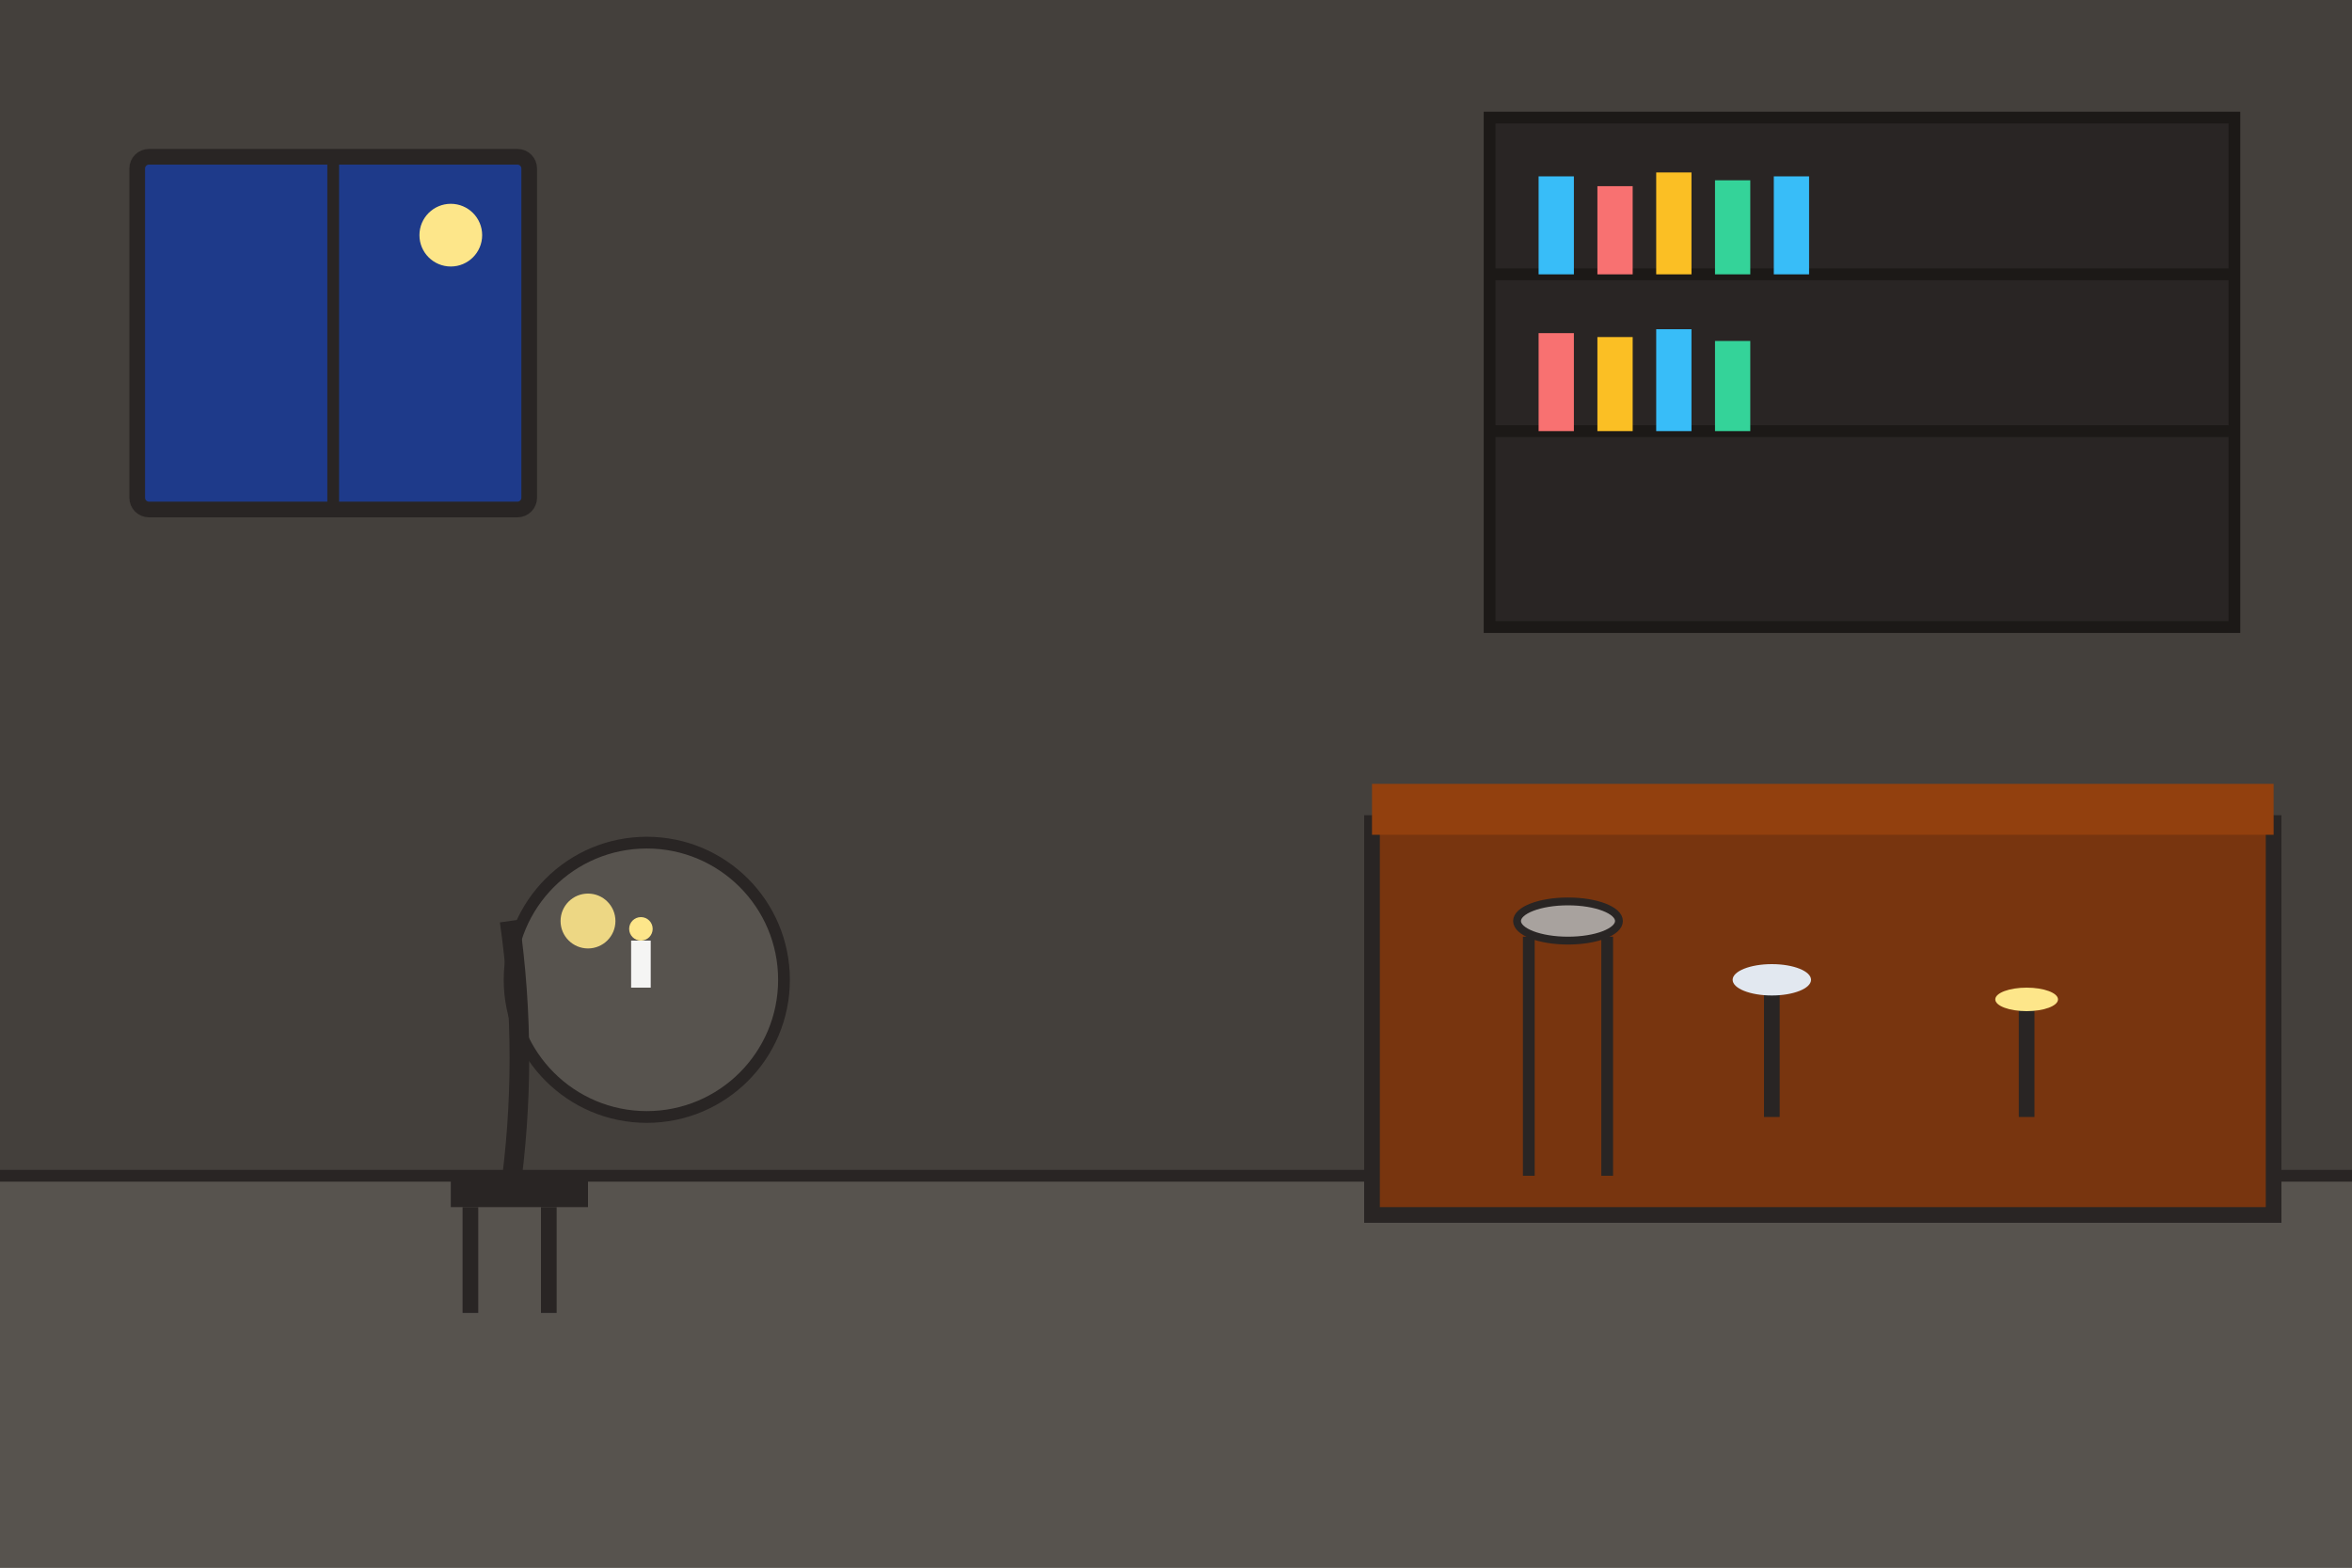
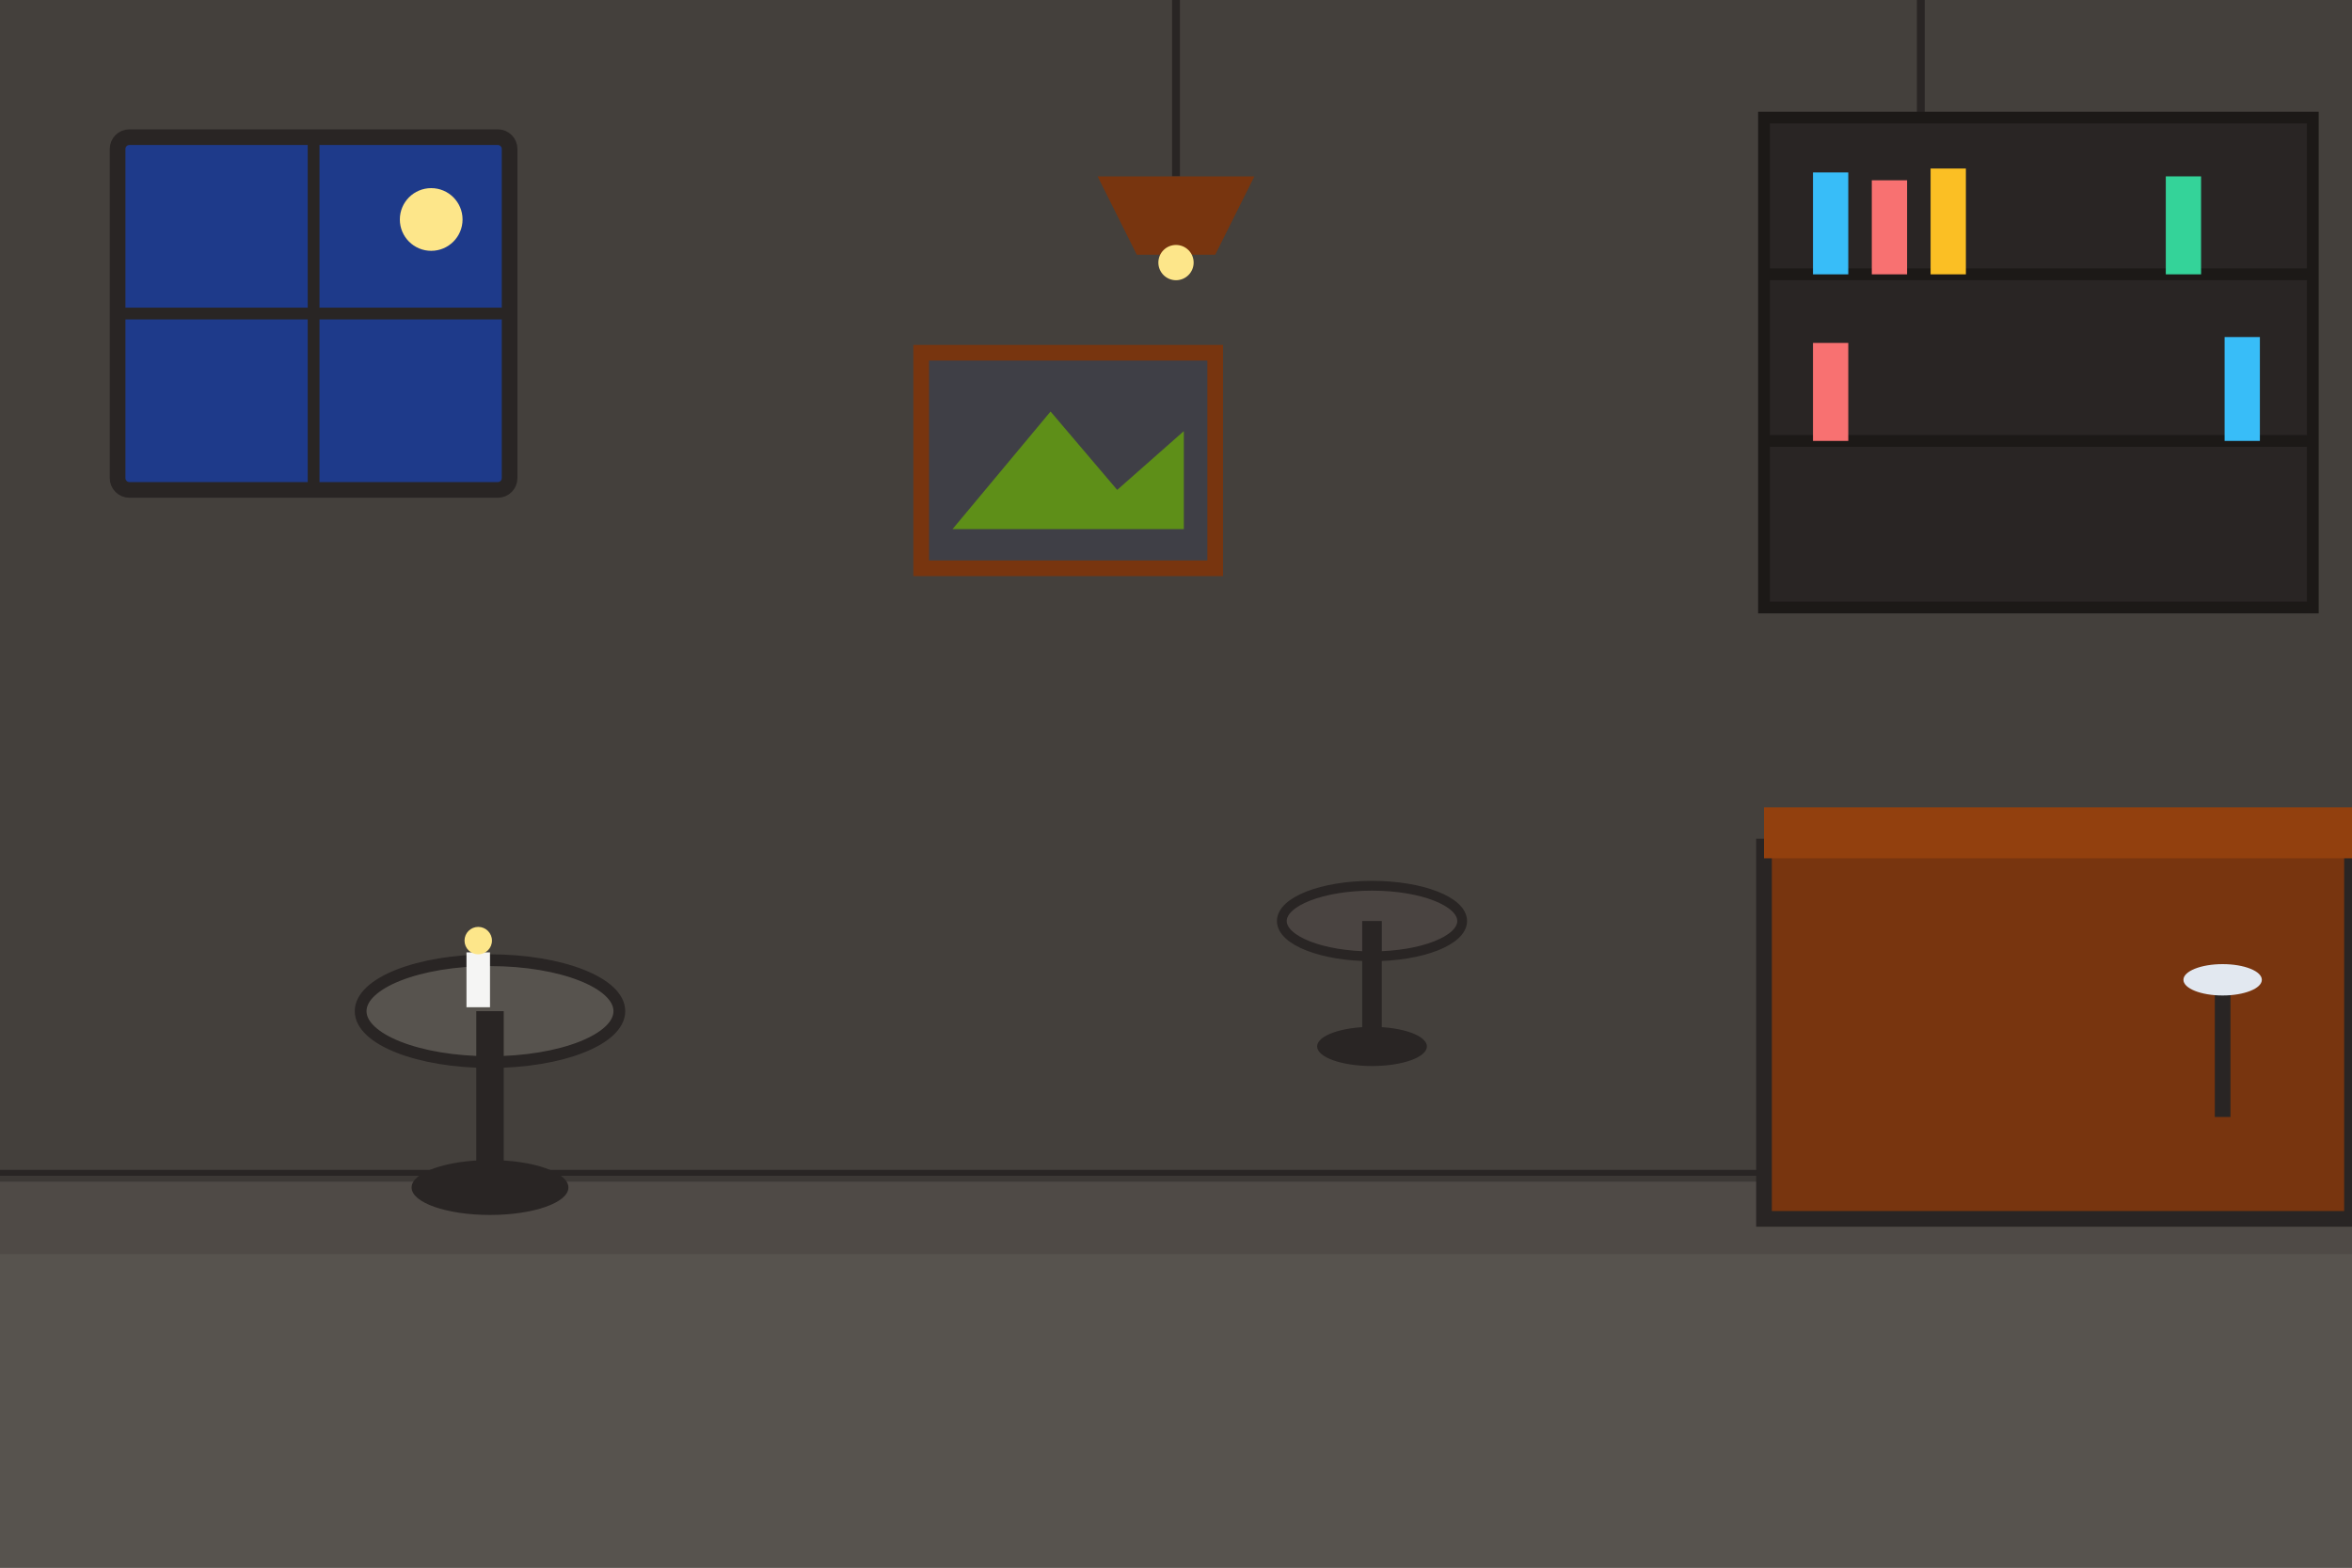
<svg xmlns="http://www.w3.org/2000/svg" viewBox="0 0 1200 800" role="img">
  <rect width="1200" height="800" fill="#44403c" />
  <rect x="0" y="600" width="1200" height="200" fill="#57534e" />
  <line x1="0" y1="600" x2="1200" y2="600" stroke="#292524" stroke-width="6" />
-   <rect x="70" y="80" width="200" height="180" rx="6" fill="#1e3a8a" stroke="#292524" stroke-width="8" />
-   <circle cx="230" cy="120" r="16" fill="#fde68a" />
-   <line x1="170" y1="80" x2="170" y2="260" stroke="#292524" stroke-width="6" />
-   <rect x="760" y="60" width="380" height="260" fill="#292524" stroke="#1c1917" stroke-width="6" />
-   <line x1="760" y1="140" x2="1140" y2="140" stroke="#1c1917" stroke-width="6" />
-   <line x1="760" y1="220" x2="1140" y2="220" stroke="#1c1917" stroke-width="6" />
+   <path d="M0 600 L1200 600 L1200 640 L0 640 Z" fill="#4a4441" opacity="0.6" />
+   <rect x="60" y="70" width="200" height="180" rx="6" fill="#1e3a8a" stroke="#292524" stroke-width="8" />
+   <circle cx="220" cy="112" r="16" fill="#fde68a" />
+   <line x1="160" y1="70" x2="160" y2="250" stroke="#292524" stroke-width="6" />
+   <line x1="60" y1="160" x2="260" y2="160" stroke="#292524" stroke-width="6" />
+   <g stroke="#292524" stroke-width="4">
+     <line x1="600" y1="0" x2="600" y2="90" />
+     <line x1="980" y1="0" x2="980" y2="70" />
+   </g>
+   <path d="M560 90 L640 90 L620 130 L580 130 Z" fill="#78350f" />
+   <circle cx="600" cy="134" r="9" fill="#fde68a" />
+   <path d="M944 70 L1016 70 L998 106 L962 106 Z" fill="#78350f" />
+   <circle cx="980" cy="110" r="8" fill="#fde68a" />
+   <rect x="470" y="180" width="150" height="110" fill="#3f3f46" stroke="#78350f" stroke-width="8" />
+   <path d="M486 270 L536 210 L570 250 L604 220 L604 270 Z" fill="#65a30d" opacity="0.8" />
+   <rect x="900" y="60" width="280" height="250" fill="#292524" stroke="#1c1917" stroke-width="6" />
+   <line x1="900" y1="140" x2="1180" y2="140" stroke="#1c1917" stroke-width="6" />
+   <line x1="900" y1="225" x2="1180" y2="225" stroke="#1c1917" stroke-width="6" />
  <g>
-     <rect x="785" y="90" width="18" height="50" fill="#38bdf8" />
-     <rect x="815" y="95" width="18" height="45" fill="#f87171" />
-     <rect x="845" y="88" width="18" height="52" fill="#fbbf24" />
-     <rect x="875" y="92" width="18" height="48" fill="#34d399" />
-     <rect x="905" y="90" width="18" height="50" fill="#38bdf8" />
-     <rect x="785" y="170" width="18" height="50" fill="#f87171" />
-     <rect x="815" y="172" width="18" height="48" fill="#fbbf24" />
-     <rect x="845" y="168" width="18" height="52" fill="#38bdf8" />
-     <rect x="875" y="174" width="18" height="46" fill="#34d399" />
+     <rect x="925" y="88" width="18" height="52" fill="#38bdf8" />
+     <rect x="955" y="92" width="18" height="48" fill="#f87171" />
+     <rect x="985" y="86" width="18" height="54" fill="#fbbf24" />
+     <rect x="1105" y="90" width="18" height="50" fill="#34d399" />
+     <rect x="925" y="175" width="18" height="50" fill="#f87171" />
+     <rect x="1135" y="172" width="18" height="53" fill="#38bdf8" />
  </g>
-   <rect x="700" y="420" width="460" height="200" fill="#78350f" stroke="#292524" stroke-width="8" />
-   <rect x="700" y="400" width="460" height="26" fill="#92400e" />
+   <rect x="900" y="432" width="300" height="190" fill="#78350f" stroke="#292524" stroke-width="8" />
+   <rect x="900" y="412" width="300" height="26" fill="#92400e" />
  <g>
-     <rect x="900" y="500" width="8" height="70" fill="#292524" />
-     <ellipse cx="904" cy="500" rx="20" ry="8" fill="#e2e8f0" />
+     <rect x="1130" y="500" width="8" height="70" fill="#292524" />
+     <ellipse cx="1134" cy="500" rx="20" ry="8" fill="#e2e8f0" />
  </g>
-   <g>
-     <rect x="1030" y="510" width="8" height="60" fill="#292524" />
-     <ellipse cx="1034" cy="510" rx="16" ry="6" fill="#fde68a" />
-   </g>
-   <g>
-     <ellipse cx="800" cy="470" rx="26" ry="10" fill="#a8a29e" stroke="#292524" stroke-width="4" />
-     <line x1="780" y1="478" x2="780" y2="600" stroke="#292524" stroke-width="6" />
-     <line x1="820" y1="478" x2="820" y2="600" stroke="#292524" stroke-width="6" />
-   </g>
-   <g>
-     <circle cx="330" cy="500" r="70" fill="#57534e" stroke="#292524" stroke-width="6" />
-     <circle cx="300" cy="470" r="14" fill="#fde68a" opacity="0.9" />
-     <path d="M260 610 q10 -70 0 -140" fill="none" stroke="#292524" stroke-width="10" />
-     <rect x="230" y="600" width="70" height="16" fill="#292524" />
-     <line x1="240" y1="616" x2="240" y2="670" stroke="#292524" stroke-width="8" />
-     <line x1="280" y1="616" x2="280" y2="670" stroke="#292524" stroke-width="8" />
-   </g>
-   <rect x="322" y="480" width="10" height="24" fill="#f5f5f4" />
-   <circle cx="327" cy="474" r="6" fill="#fde68a" />
+   <ellipse cx="250" cy="516" rx="66" ry="26" fill="#57534e" stroke="#292524" stroke-width="6" />
+   <rect x="243" y="516" width="14" height="90" fill="#292524" />
+   <ellipse cx="250" cy="606" rx="40" ry="14" fill="#292524" />
+   <rect x="238" y="486" width="12" height="28" fill="#f5f5f4" />
+   <circle cx="244" cy="480" r="7" fill="#fde68a" />
+   <ellipse cx="700" cy="470" rx="46" ry="18" fill="#4a4441" stroke="#292524" stroke-width="5" />
+   <rect x="695" y="470" width="10" height="64" fill="#292524" />
+   <ellipse cx="700" cy="534" rx="28" ry="10" fill="#292524" />
</svg>
